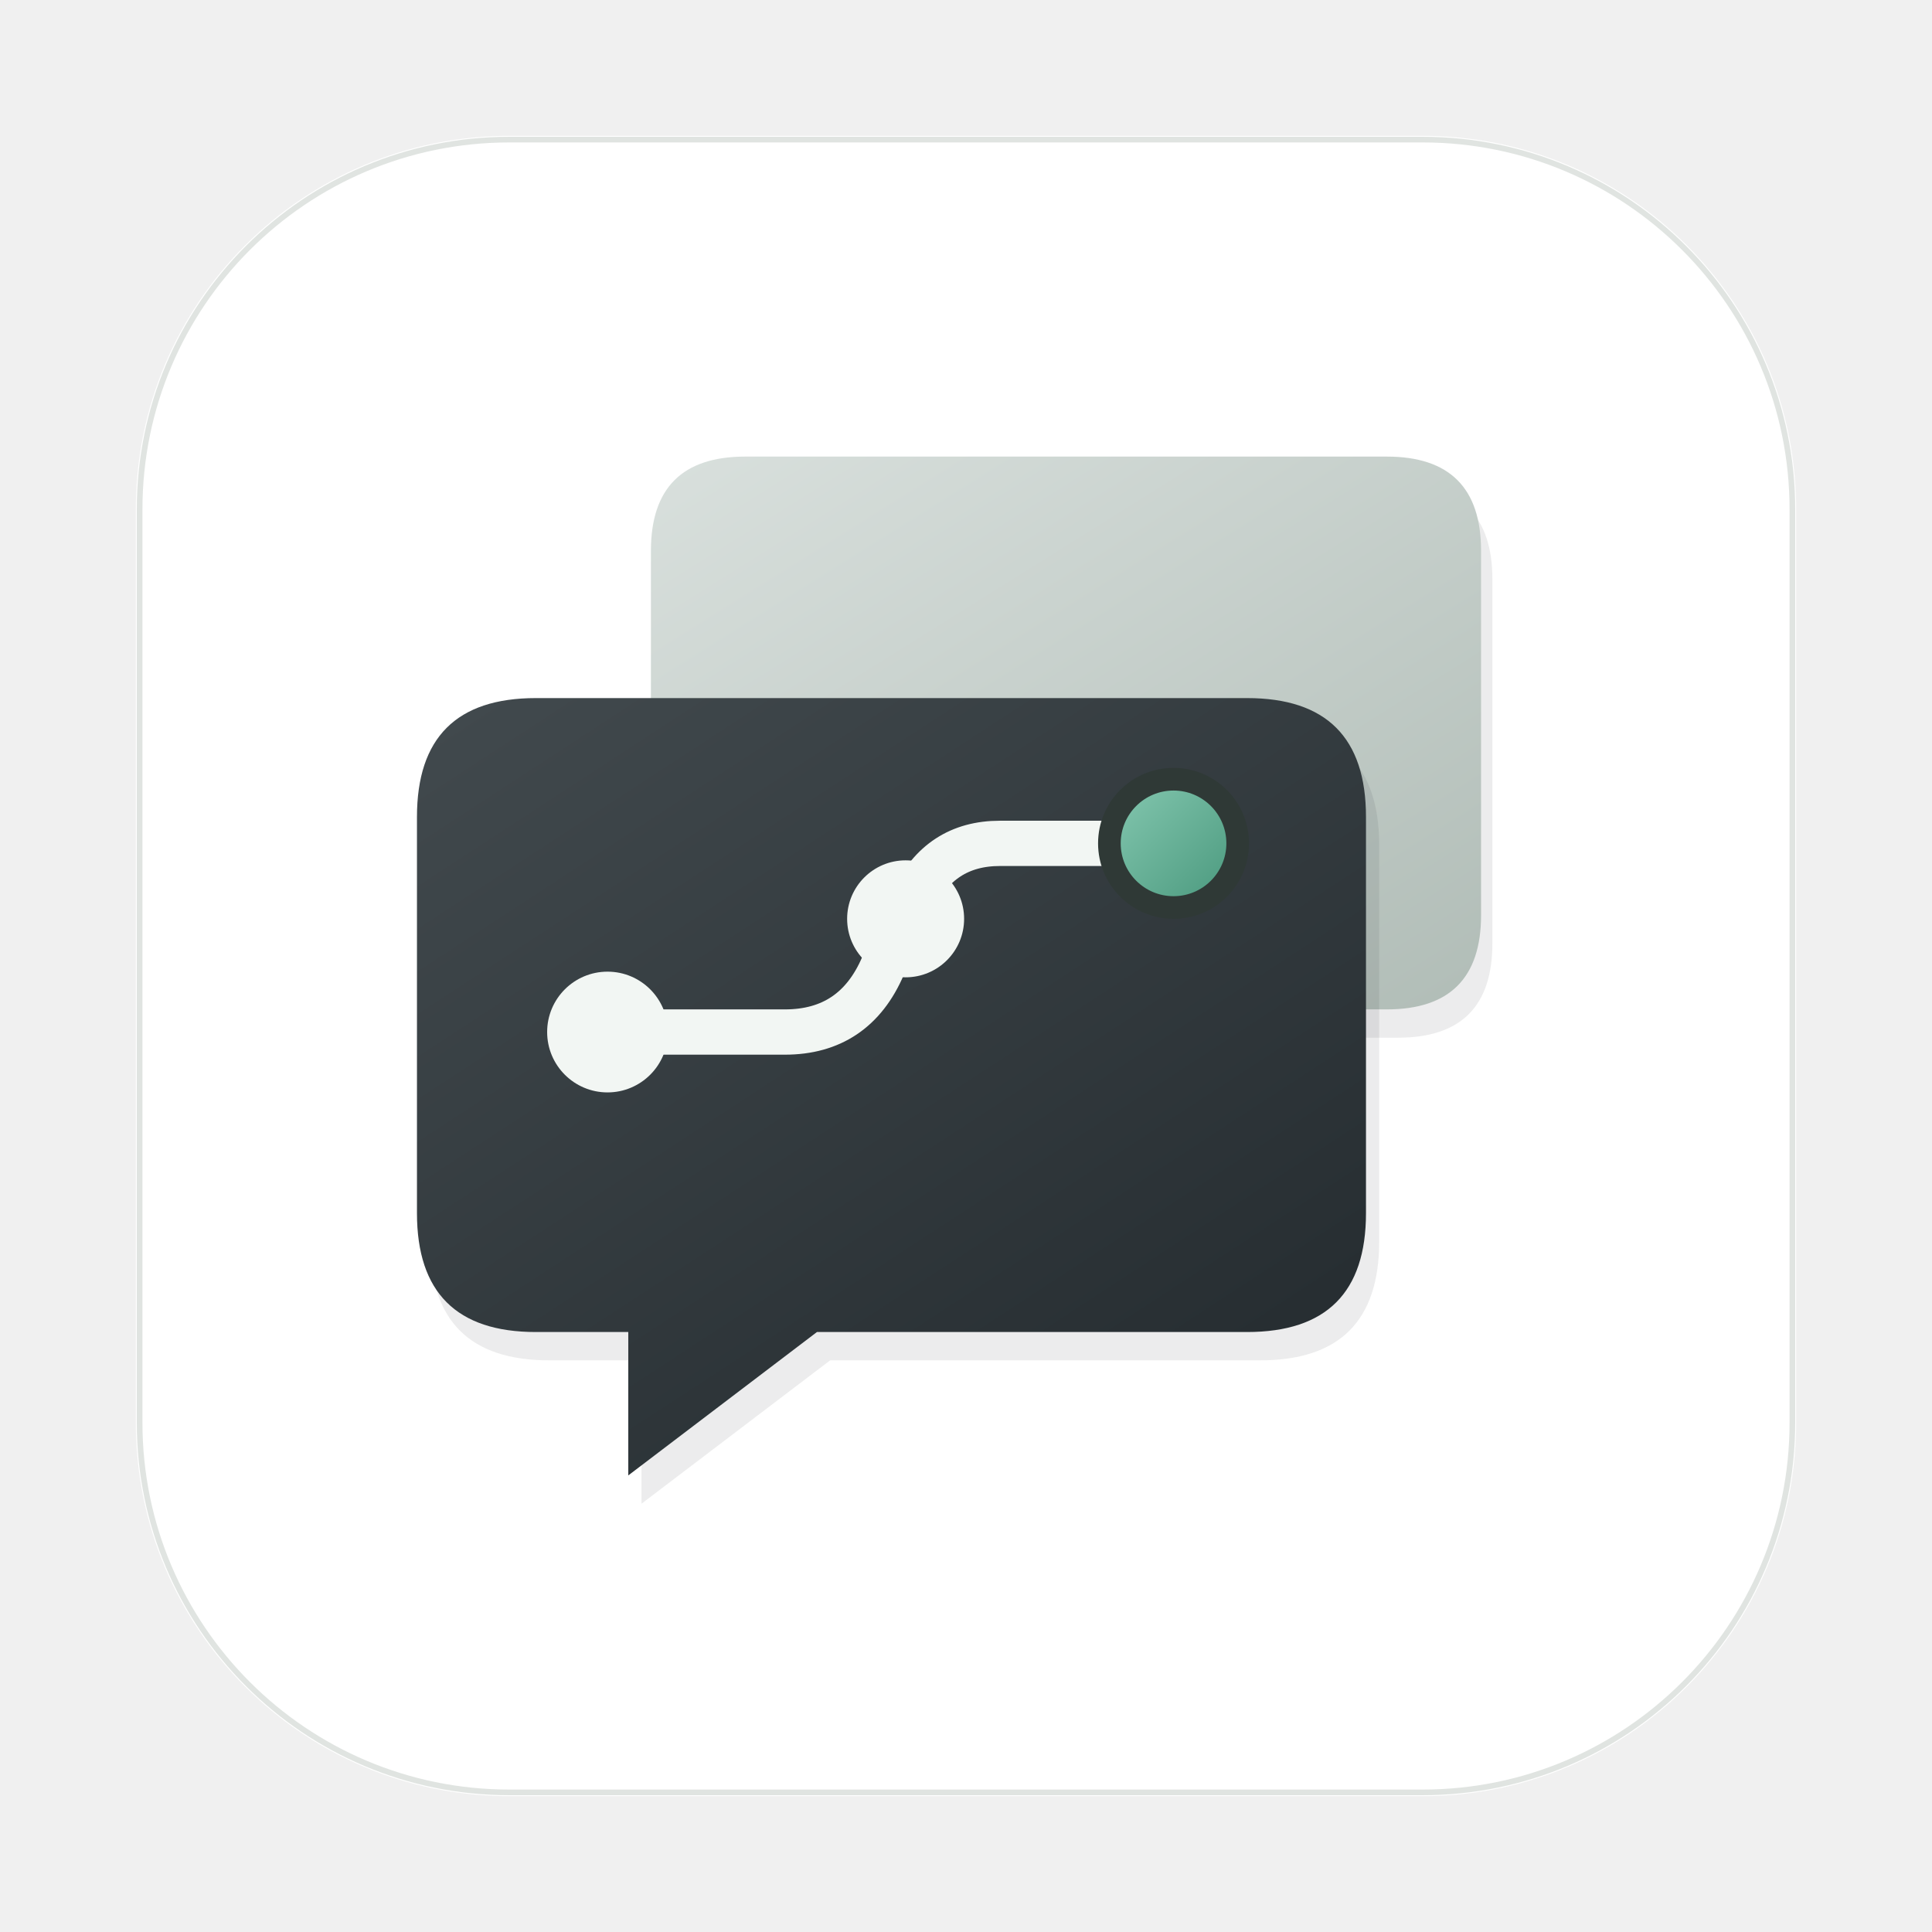
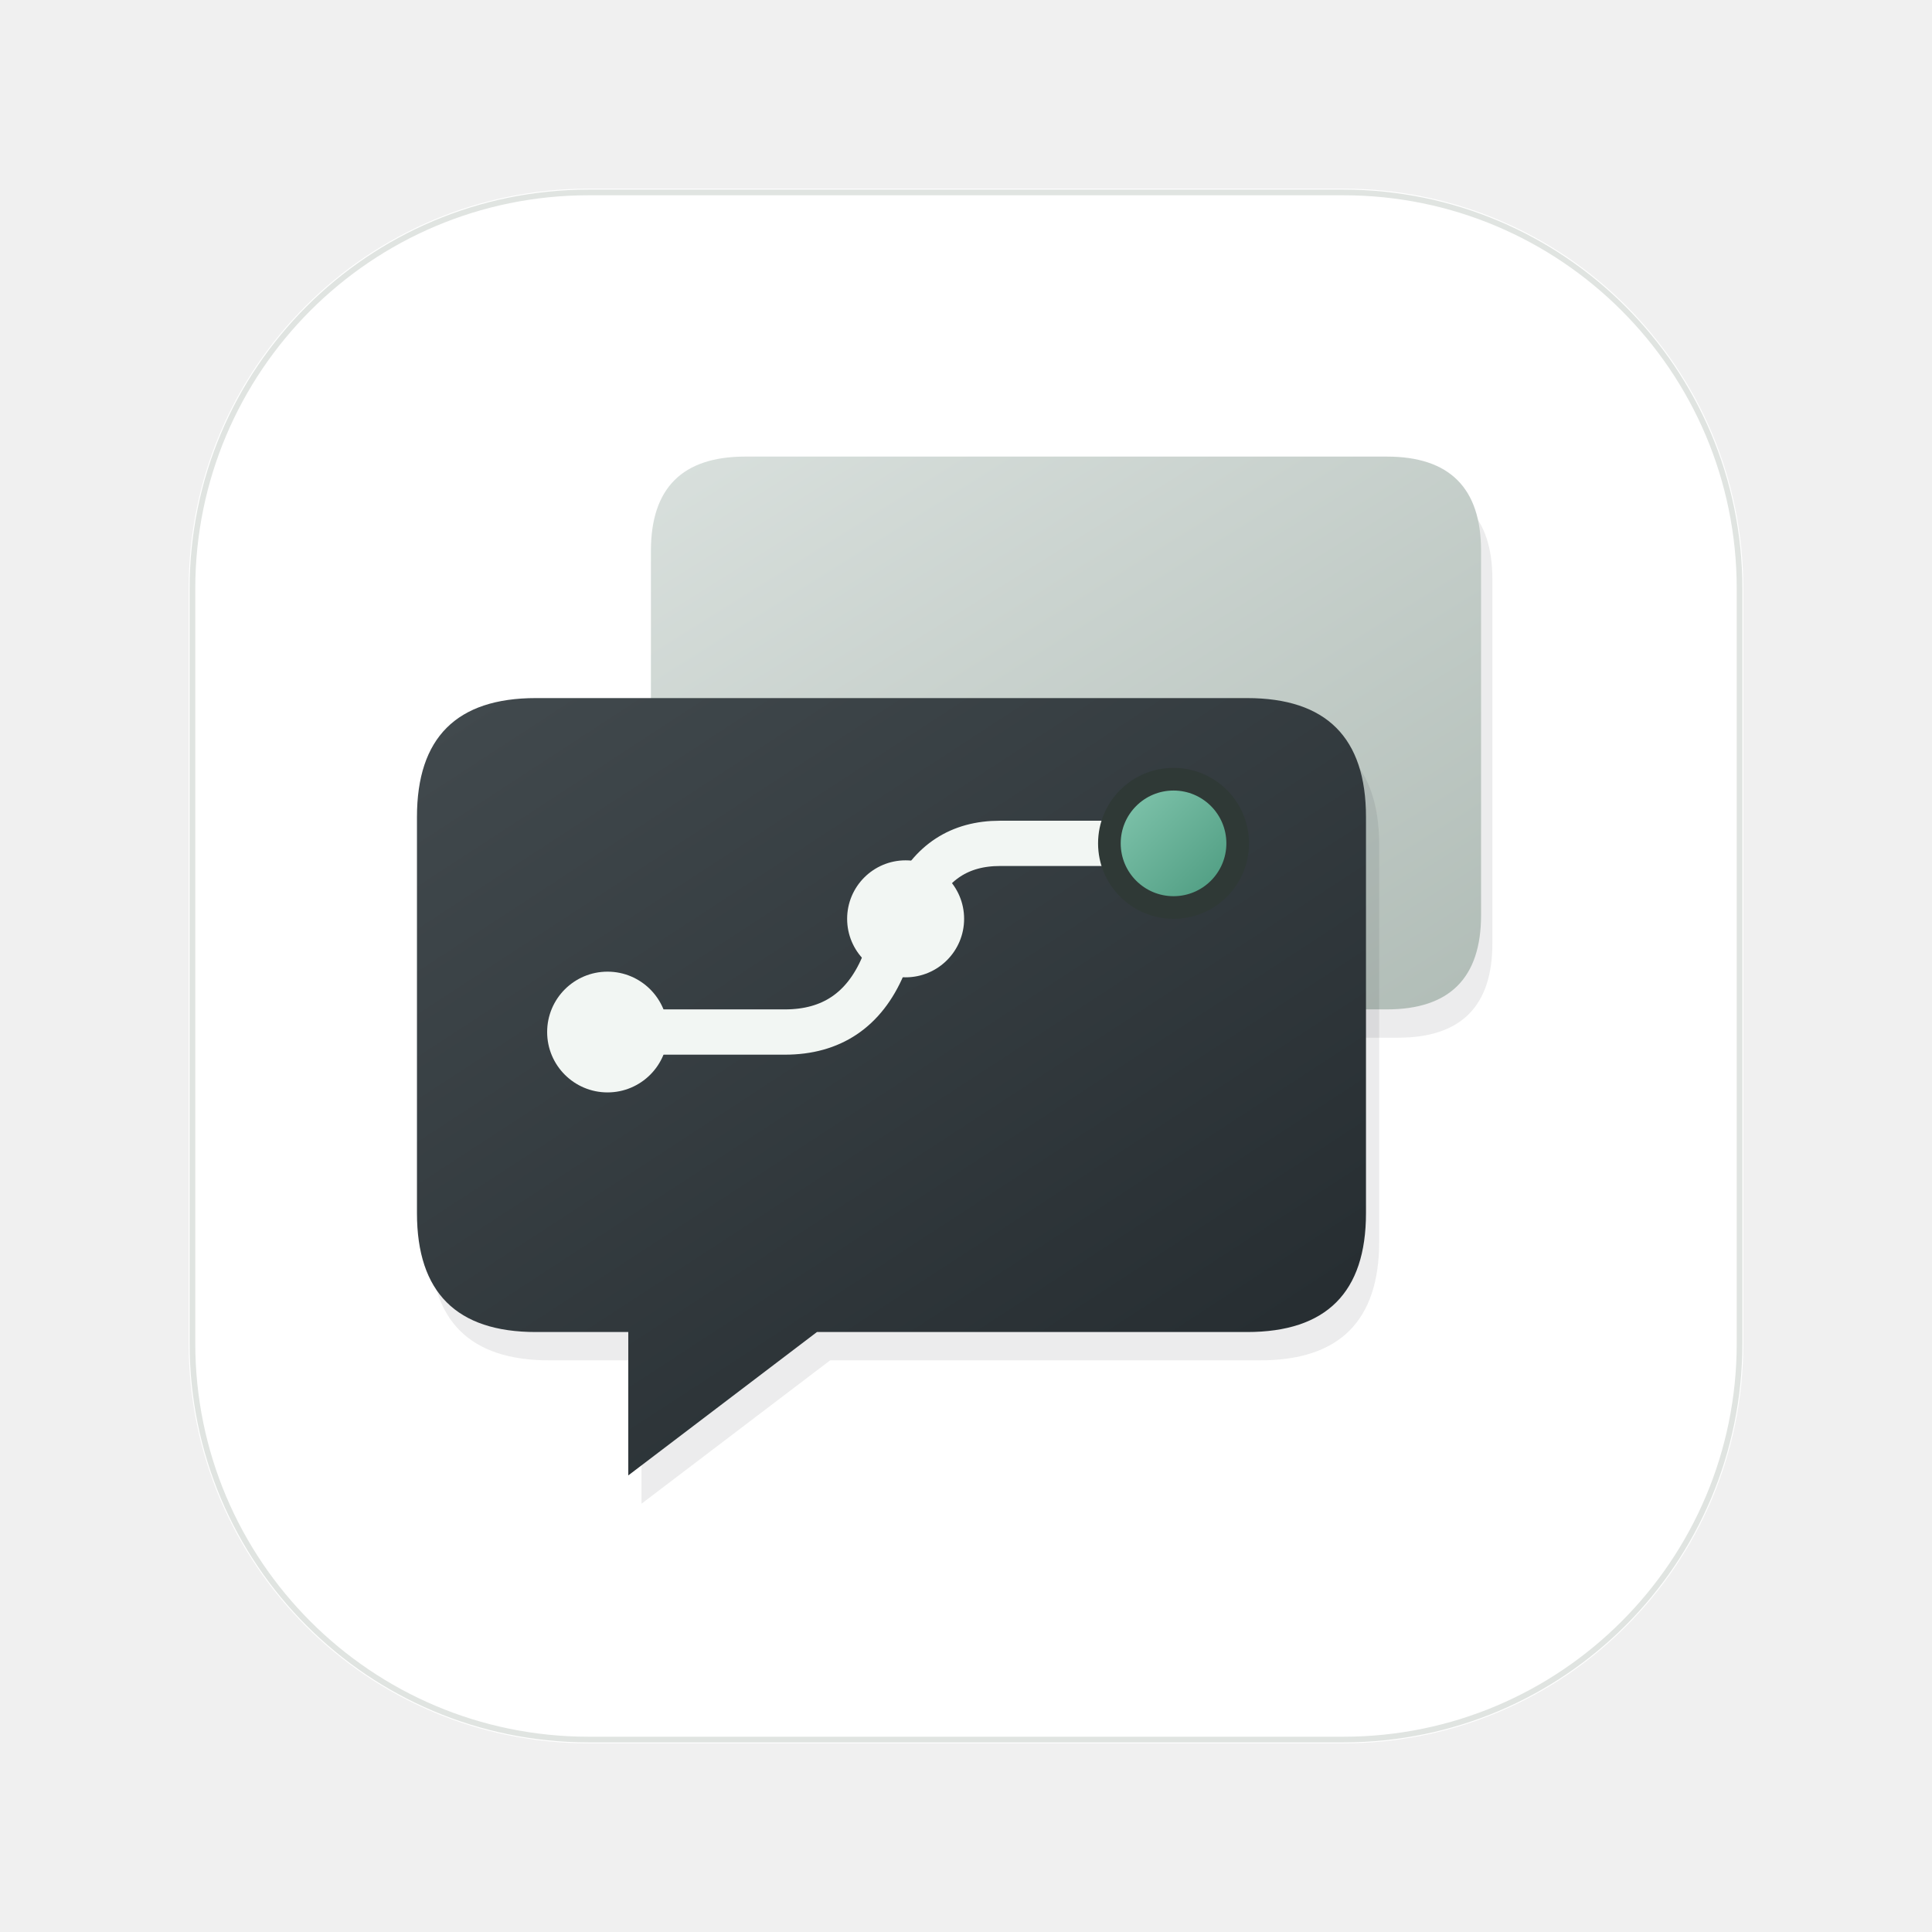
<svg xmlns="http://www.w3.org/2000/svg" width="1024" height="1024" viewBox="0 0 1024 1024">
  <defs>
    <linearGradient id="paper" x1="0" y1="0" x2="0.8" y2="1">
      <stop stop-color="#424a4e" />
      <stop offset="1" stop-color="#252c30" />
    </linearGradient>
    <linearGradient id="muted" x1="0" y1="0" x2="0.8" y2="1">
      <stop stop-color="#d9e0dd" />
      <stop offset="1" stop-color="#b1bdb7" />
    </linearGradient>
    <linearGradient id="accent" x1="0" y1="0" x2="1" y2="1">
      <stop stop-color="#81c5ad" />
      <stop offset="1" stop-color="#4d9b80" />
    </linearGradient>
  </defs>
-   <rect x="72" y="72" width="880" height="880" rx="198" fill="#ffffff" />
-   <rect x="74" y="74" width="876" height="876" rx="196" fill="none" stroke="#e0e4e1" stroke-width="3" />
+   <rect x="100" y="100" width="824" height="824" rx="212" fill="#ffffff" />
+   <rect x="102" y="102" width="820" height="820" rx="210" fill="none" stroke="#e0e4e1" stroke-width="3" />
  <path d="M395 242 H735 Q785 242 785 292 V485 Q785 535 735 535 H684 V585 L609 535 H395 Q345 535 345 485 V292 Q345 242 395 242 Z" fill="#0d1114" opacity="0.08" transform="translate(6 15)" />
  <path d="M395 242 H735 Q785 242 785 292 V485 Q785 535 735 535 H684 V585 L609 535 H395 Q345 535 345 485 V292 Q345 242 395 242 Z" fill="url(#muted)" />
  <path d="M284 370 H661 Q724 370 724 433 V643 Q724 706 661 706 H433 L333 782 V706 H284 Q221 706 221 643 V433 Q221 370 284 370 Z" fill="#0d1114" opacity="0.08" transform="translate(7 15)" />
  <path d="M284 370 H661 Q724 370 724 433 V643 Q724 706 661 706 H433 L333 782 V706 H284 Q221 706 221 643 V433 Q221 370 284 370 Z" fill="url(#paper)" />
  <path d="M322 547 H416 Q453 547 468 512 L484 477 Q498 447 530 447 H622" fill="none" stroke="#f2f6f3" stroke-width="24" stroke-linecap="round" />
  <circle cx="322" cy="547" r="32" fill="#f2f6f3" />
  <circle cx="480" cy="487" r="31" fill="#f2f6f3" />
  <circle cx="622" cy="447" r="40" fill="#2f3936" />
  <circle cx="622" cy="447" r="28" fill="url(#accent)" />
</svg>
